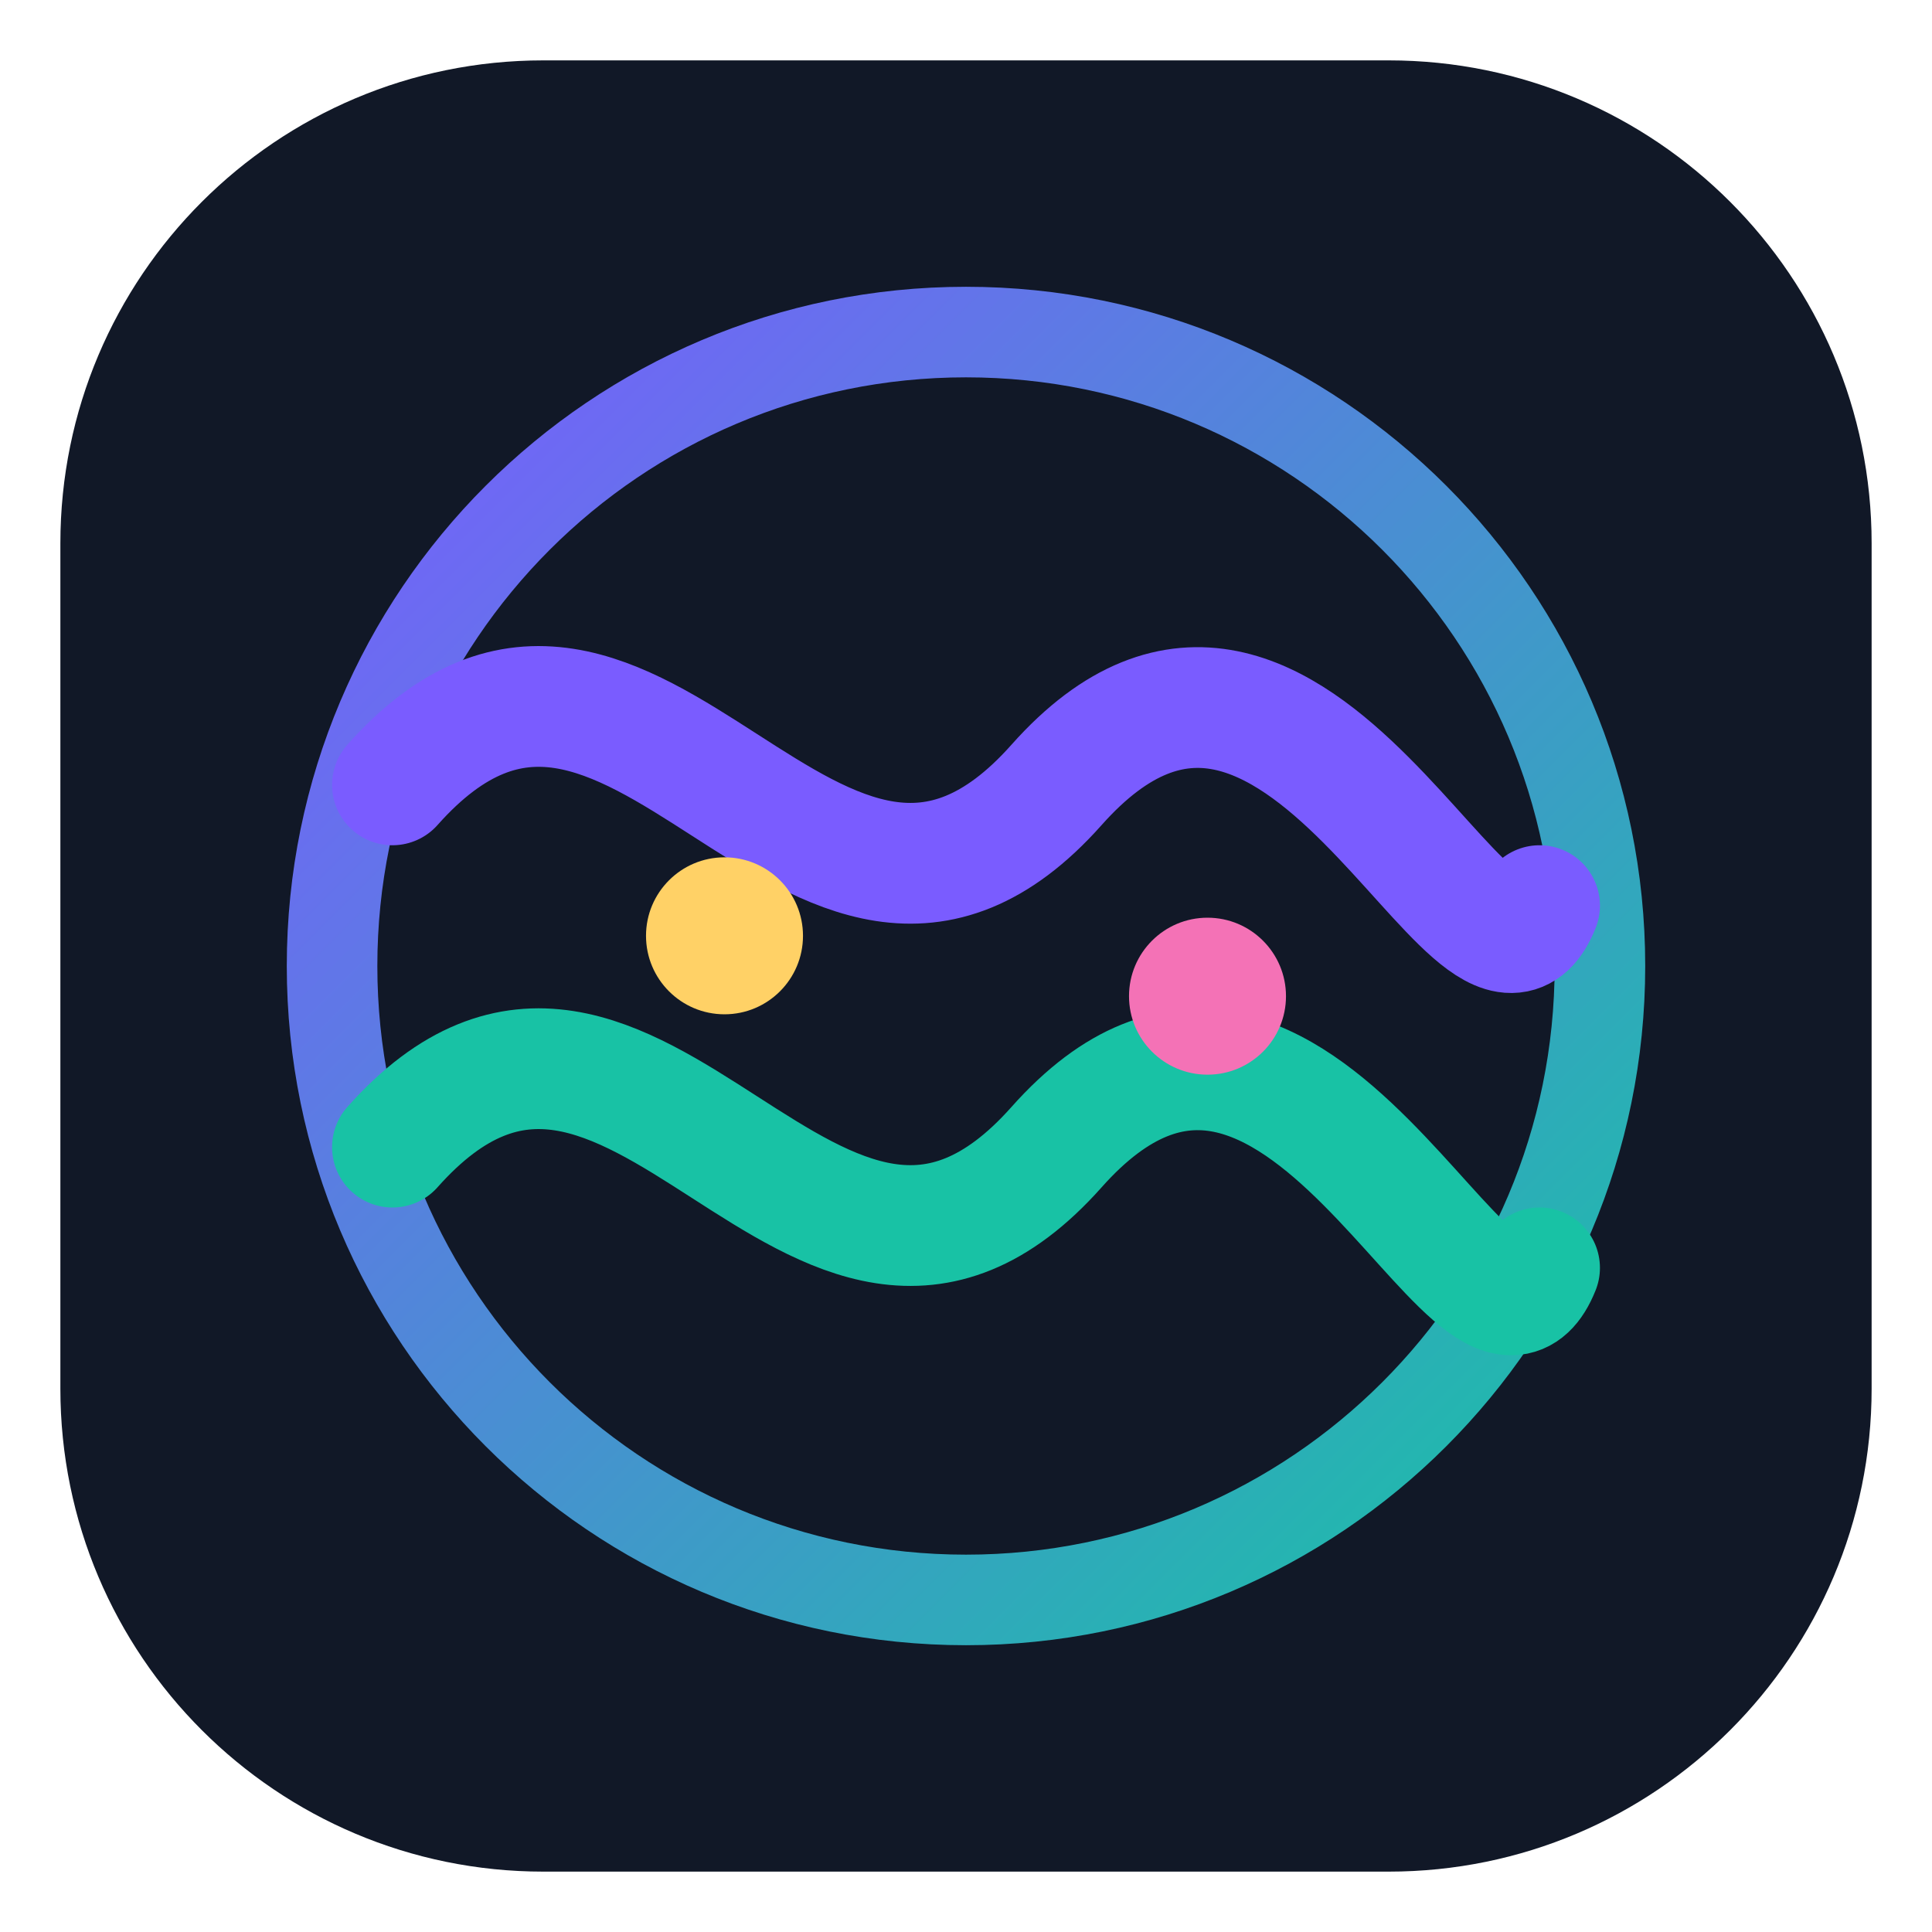
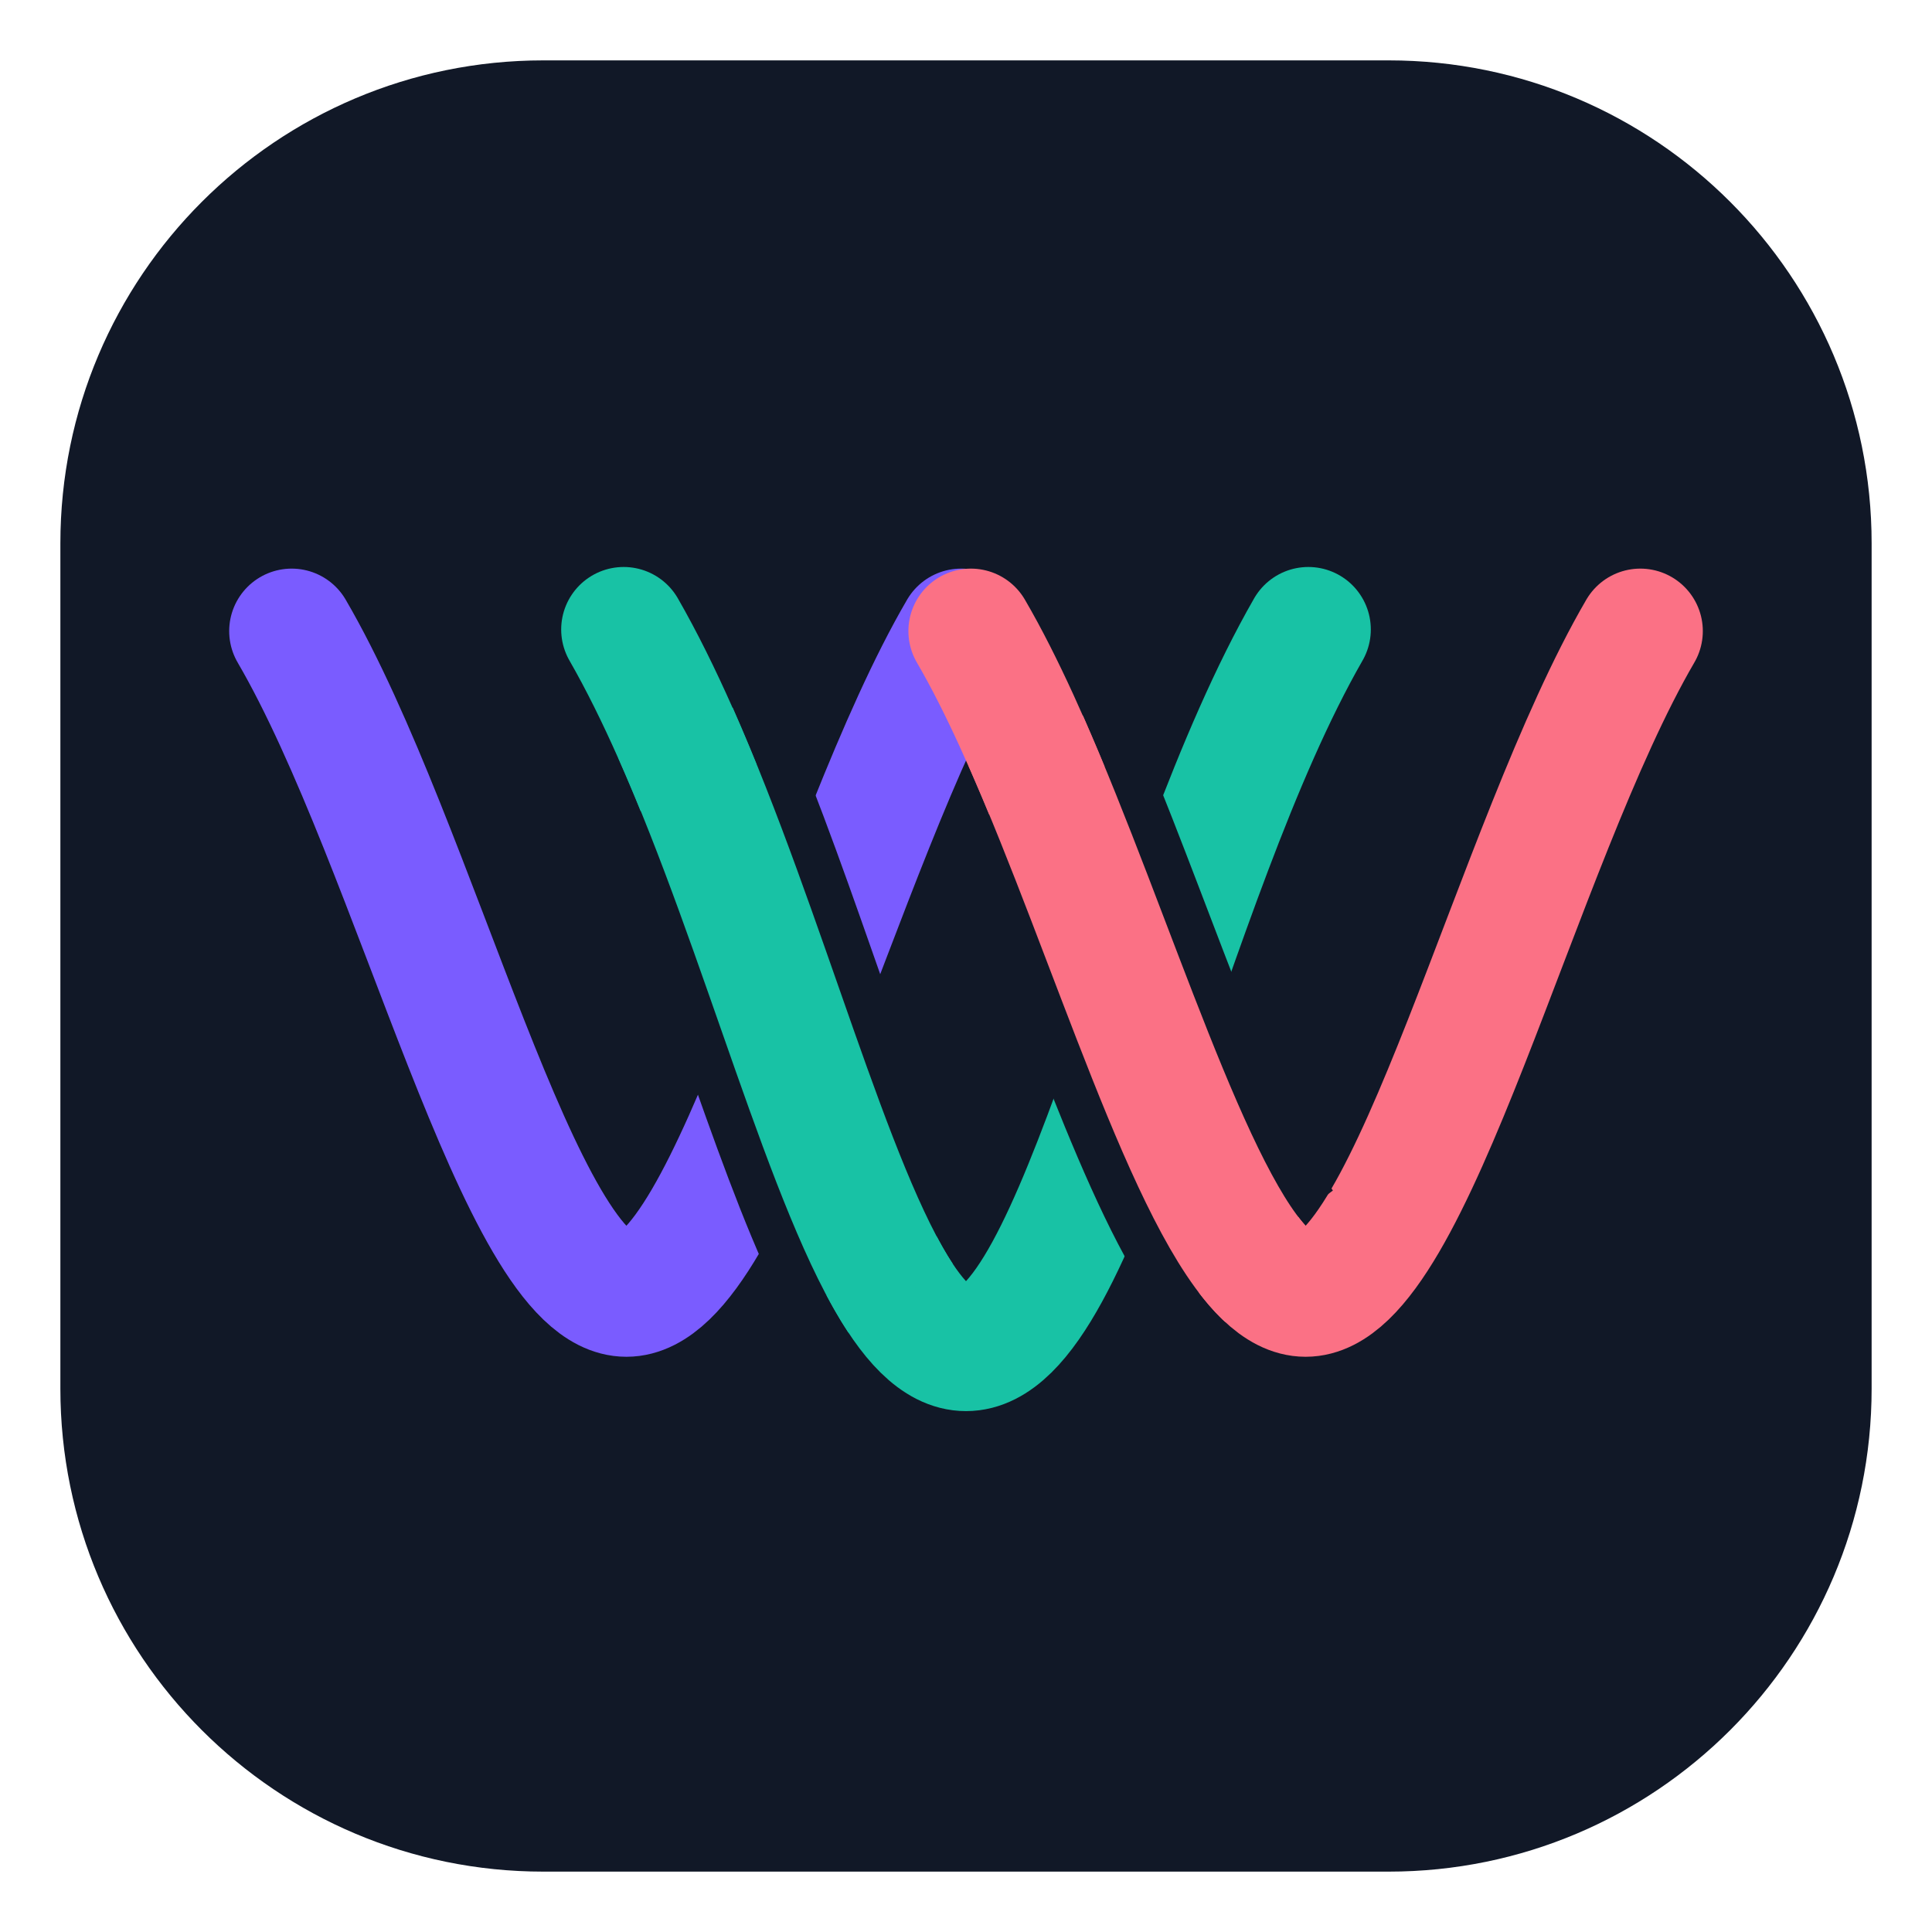
<svg xmlns="http://www.w3.org/2000/svg" viewBox="0 0 64 64">
-   <defs>
-     <linearGradient id="w" x1="0" y1="0" x2="1" y2="1">
-       <stop offset="0" stop-color="#7a5cff" />
-       <stop offset="1" stop-color="#18c2a5" />
-     </linearGradient>
-   </defs>
  <rect x="2" y="2" width="60" height="60" rx="16" fill="#111827" />
-   <circle cx="32" cy="32" r="21" fill="none" stroke="url(#w)" stroke-width="3" />
-   <path d="M13 26c8-9 14 9 22 0s14 9 16 4" fill="none" stroke="#7a5cff" stroke-width="4" stroke-linecap="round" />
-   <path d="M13 38c8-9 14 9 22 0s14 9 16 4" fill="none" stroke="#18c2a5" stroke-width="4" stroke-linecap="round" />
-   <circle cx="24" cy="31" r="2.6" fill="#ffd166" />
-   <circle cx="40" cy="33" r="2.6" fill="#f472b6" />
+   <g fill="none" transform="translate(32 32.75) scale(0.9) translate(-32 -32.75)">
+     <path d="M7.18 19.59 C11.77 27.46 15.60 44.00 19.50 44.00 C23.40 44.00 27.23 27.46 31.82 19.59" stroke="#7a5cff" stroke-width="4.6" stroke-linecap="round" />
+     <path d="M19.40 19.53 C24.75 28.85 27.80 46.00 32.00 46.00 C36.20 46.00 39.25 28.85 44.60 19.53" stroke="#18c2a5" stroke-width="4.6" stroke-linecap="round" />
+     <path d="M32.18 19.59 C36.77 27.46 40.60 44.00 44.50 44.00 C48.40 44.00 52.23 27.46 56.82 19.59" stroke="#fb7185" stroke-width="4.6" stroke-linecap="round" />
+     <path d="M22.16 25.35 C24.72 31.66 26.77 38.95 28.90 42.96" stroke="#111827" stroke-width="7.8" />
+     <path d="M21.31 23.34 C24.57 30.69 26.97 40.19 29.59 44.14" stroke="#18c2a5" stroke-width="4.6" />
+     <path d="M34.98 25.46 C37.61 31.81 40.02 39.41 42.40 42.54" stroke="#111827" stroke-width="7.8" />
+     <path d="M34.20 23.63 C37.39 30.86 40.25 40.70 43.10 43.33" stroke="#fb7185" stroke-width="4.6" />
+   </g>
</svg>
